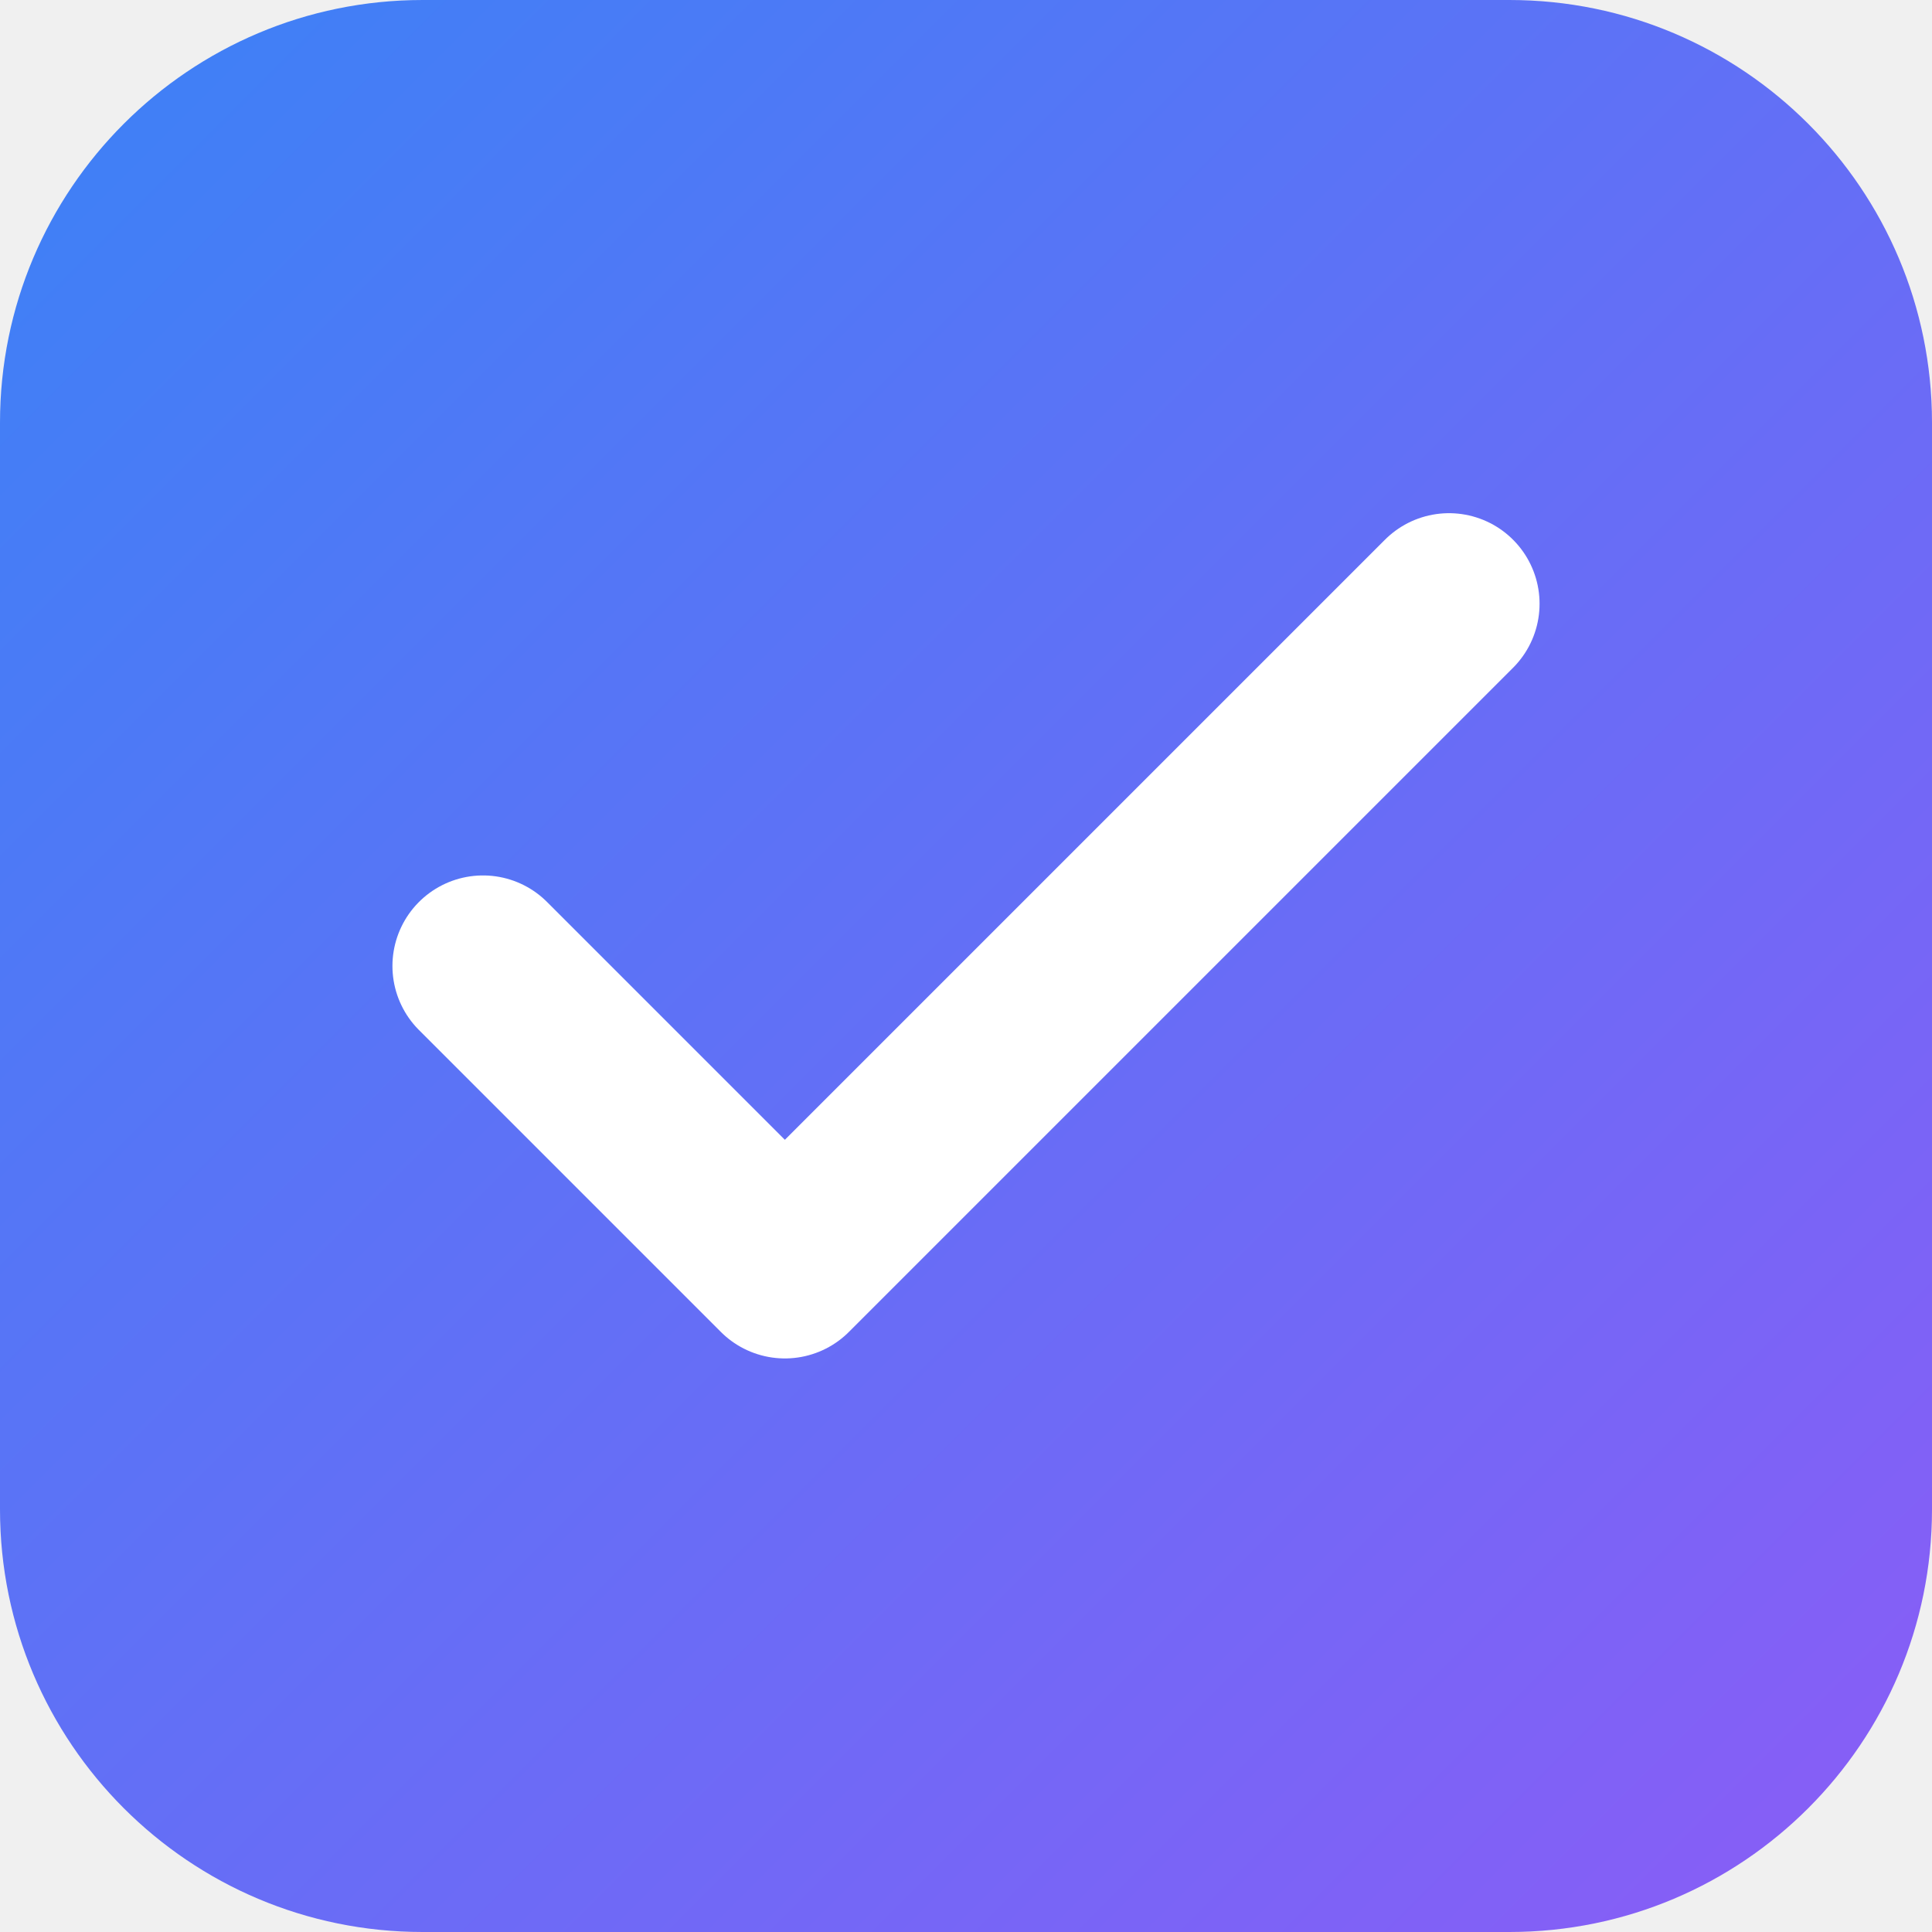
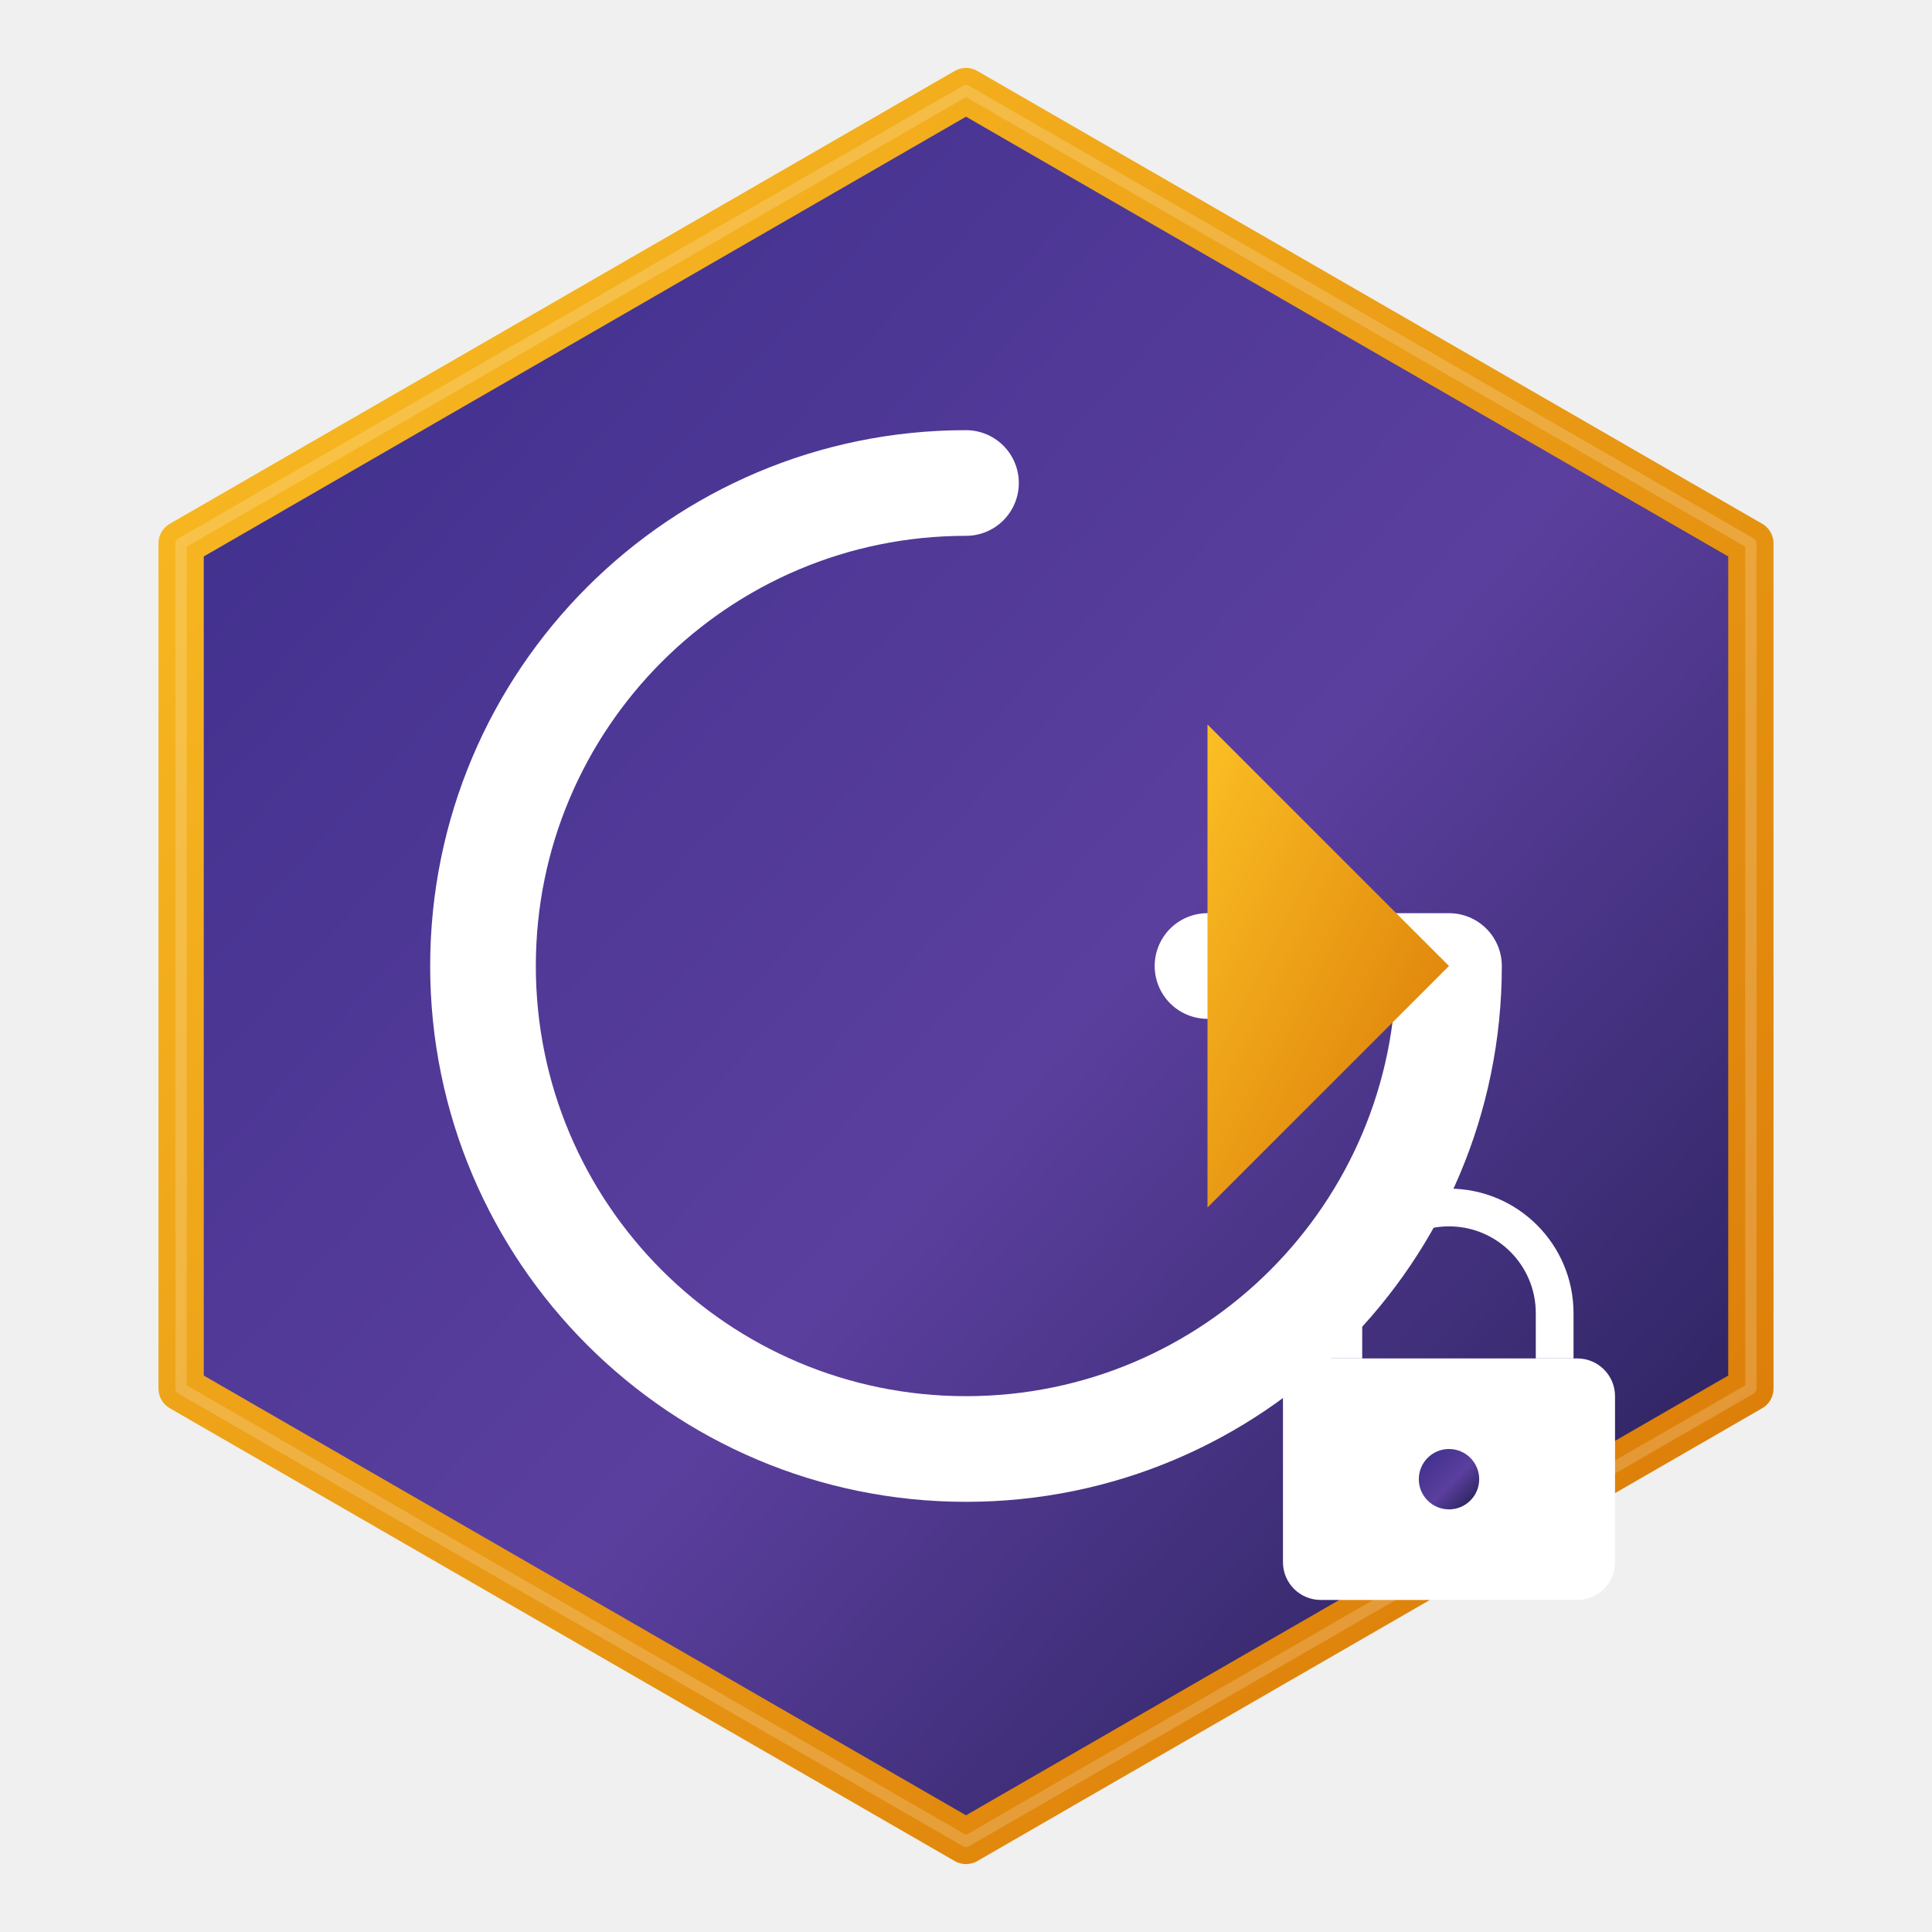
- <svg xmlns="http://www.w3.org/2000/svg" width="64" height="64" viewBox="0 0 64 64">
+ <svg xmlns="http://www.w3.org/2000/svg" viewBox="0 0 256 256" width="64" height="64" role="img" aria-label="Goto">
  <defs>
-     <linearGradient id="bg" x1="0%" y1="0%" x2="100%" y2="100%">
-       <stop offset="0%" stop-color="#3B82F6" />
-       <stop offset="100%" stop-color="#8B5CF6" />
+     <linearGradient id="hexFill" x1="0%" y1="0%" x2="100%" y2="100%">
+       <stop offset="0%" stop-color="#3b2d8a" />
+       <stop offset="55%" stop-color="#5b3f9e" />
+       <stop offset="100%" stop-color="#1f1b4d" />
+     </linearGradient>
+     <linearGradient id="accent" x1="0%" y1="0%" x2="100%" y2="100%">
+       <stop offset="0%" stop-color="#fbbf24" />
+       <stop offset="100%" stop-color="#d97706" />
    </linearGradient>
  </defs>
-   <rect width="64" height="64" rx="14" fill="url(#bg)" />
-   <path d="M16 32 L26 42 L48 20" stroke="#FFFFFF" stroke-width="6" stroke-linecap="round" stroke-linejoin="round" fill="none" />
+   <polygon points="128,12 232,72 232,184 128,244 24,184 24,72" fill="url(#hexFill)" stroke="url(#accent)" stroke-width="6" stroke-linejoin="round" />
+   <path d="M 128 64 A 64 64 0 1 0 192 128 L 192 128 L 160 128" fill="none" stroke="#ffffff" stroke-width="14" stroke-linecap="round" stroke-linejoin="round" />
+   <polygon points="160,96 192,128 160,160" fill="url(#accent)" />
+   <g transform="translate(170,170)">
+     <rect x="0" y="10" width="44" height="32" rx="5" fill="#ffffff" />
+     <path d="M 8 10 L 8 4 A 14 14 0 0 1 36 4 L 36 10" fill="none" stroke="#ffffff" stroke-width="5" />
+     <circle cx="22" cy="26" r="4" fill="url(#hexFill)" />
+   </g>
+   <polygon points="128,12 232,72 232,184 128,244 24,184 24,72" fill="none" stroke="#ffffff" stroke-width="1.5" stroke-linejoin="round" opacity="0.18" />
</svg>
